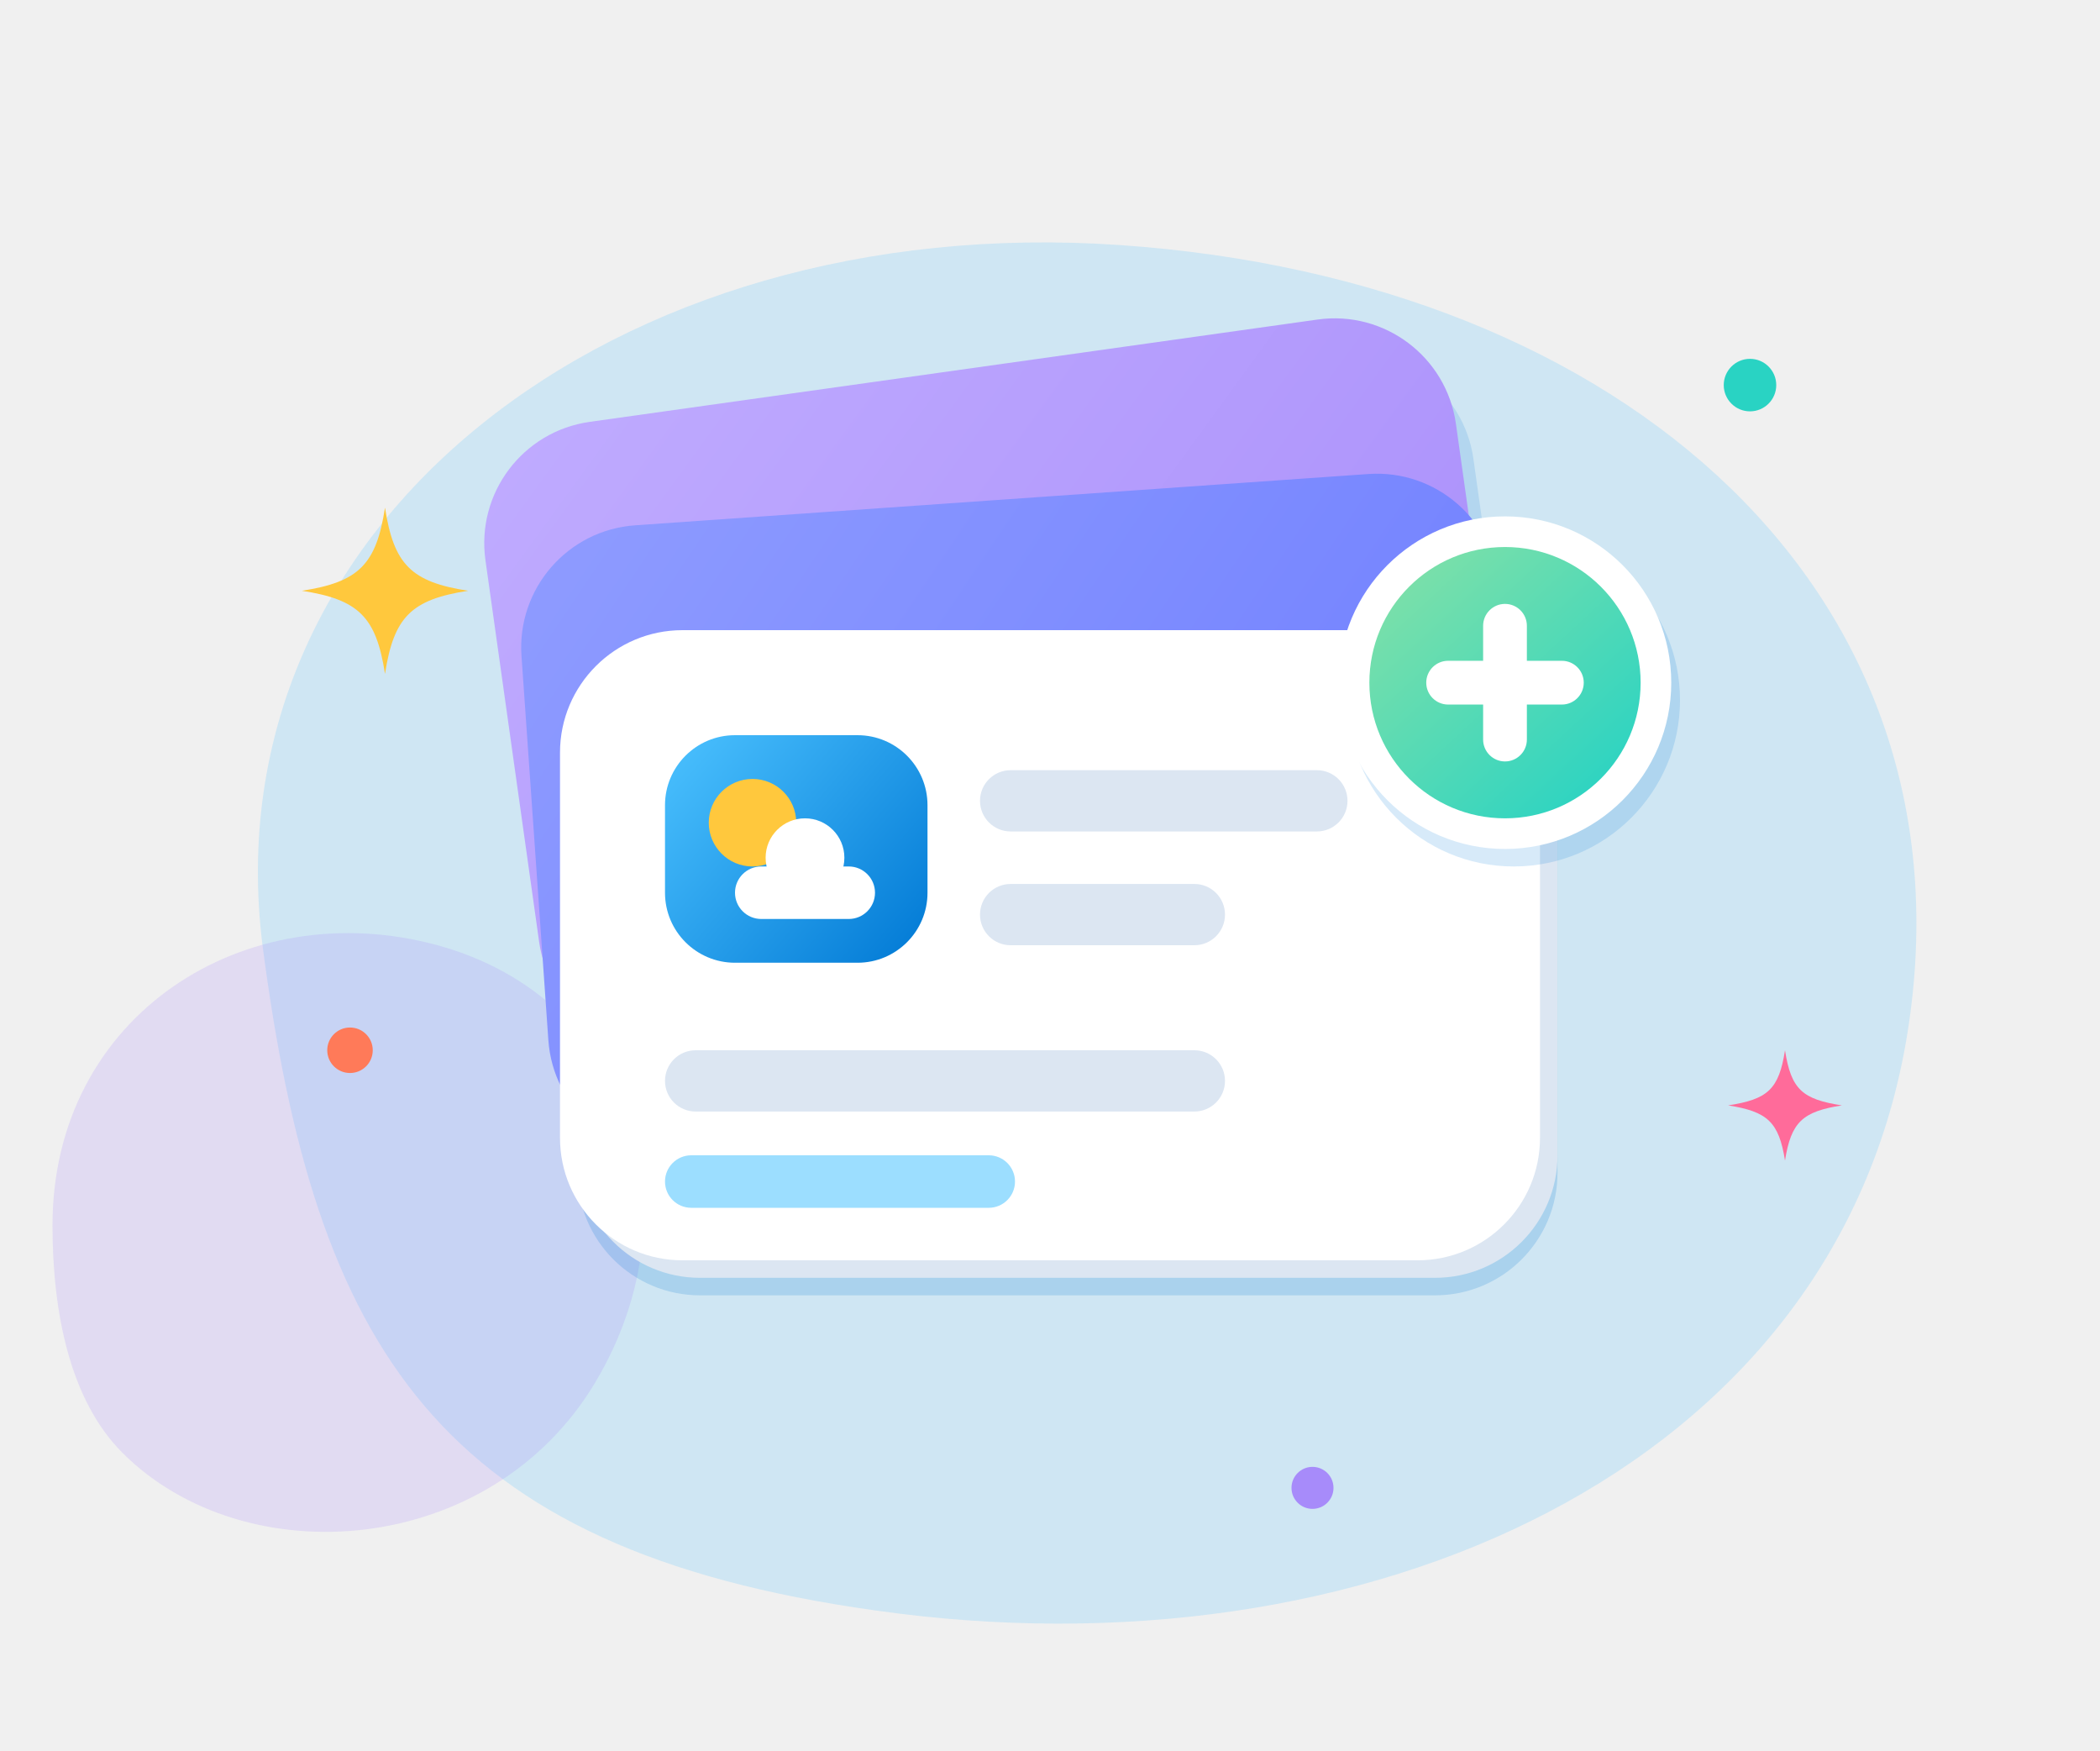
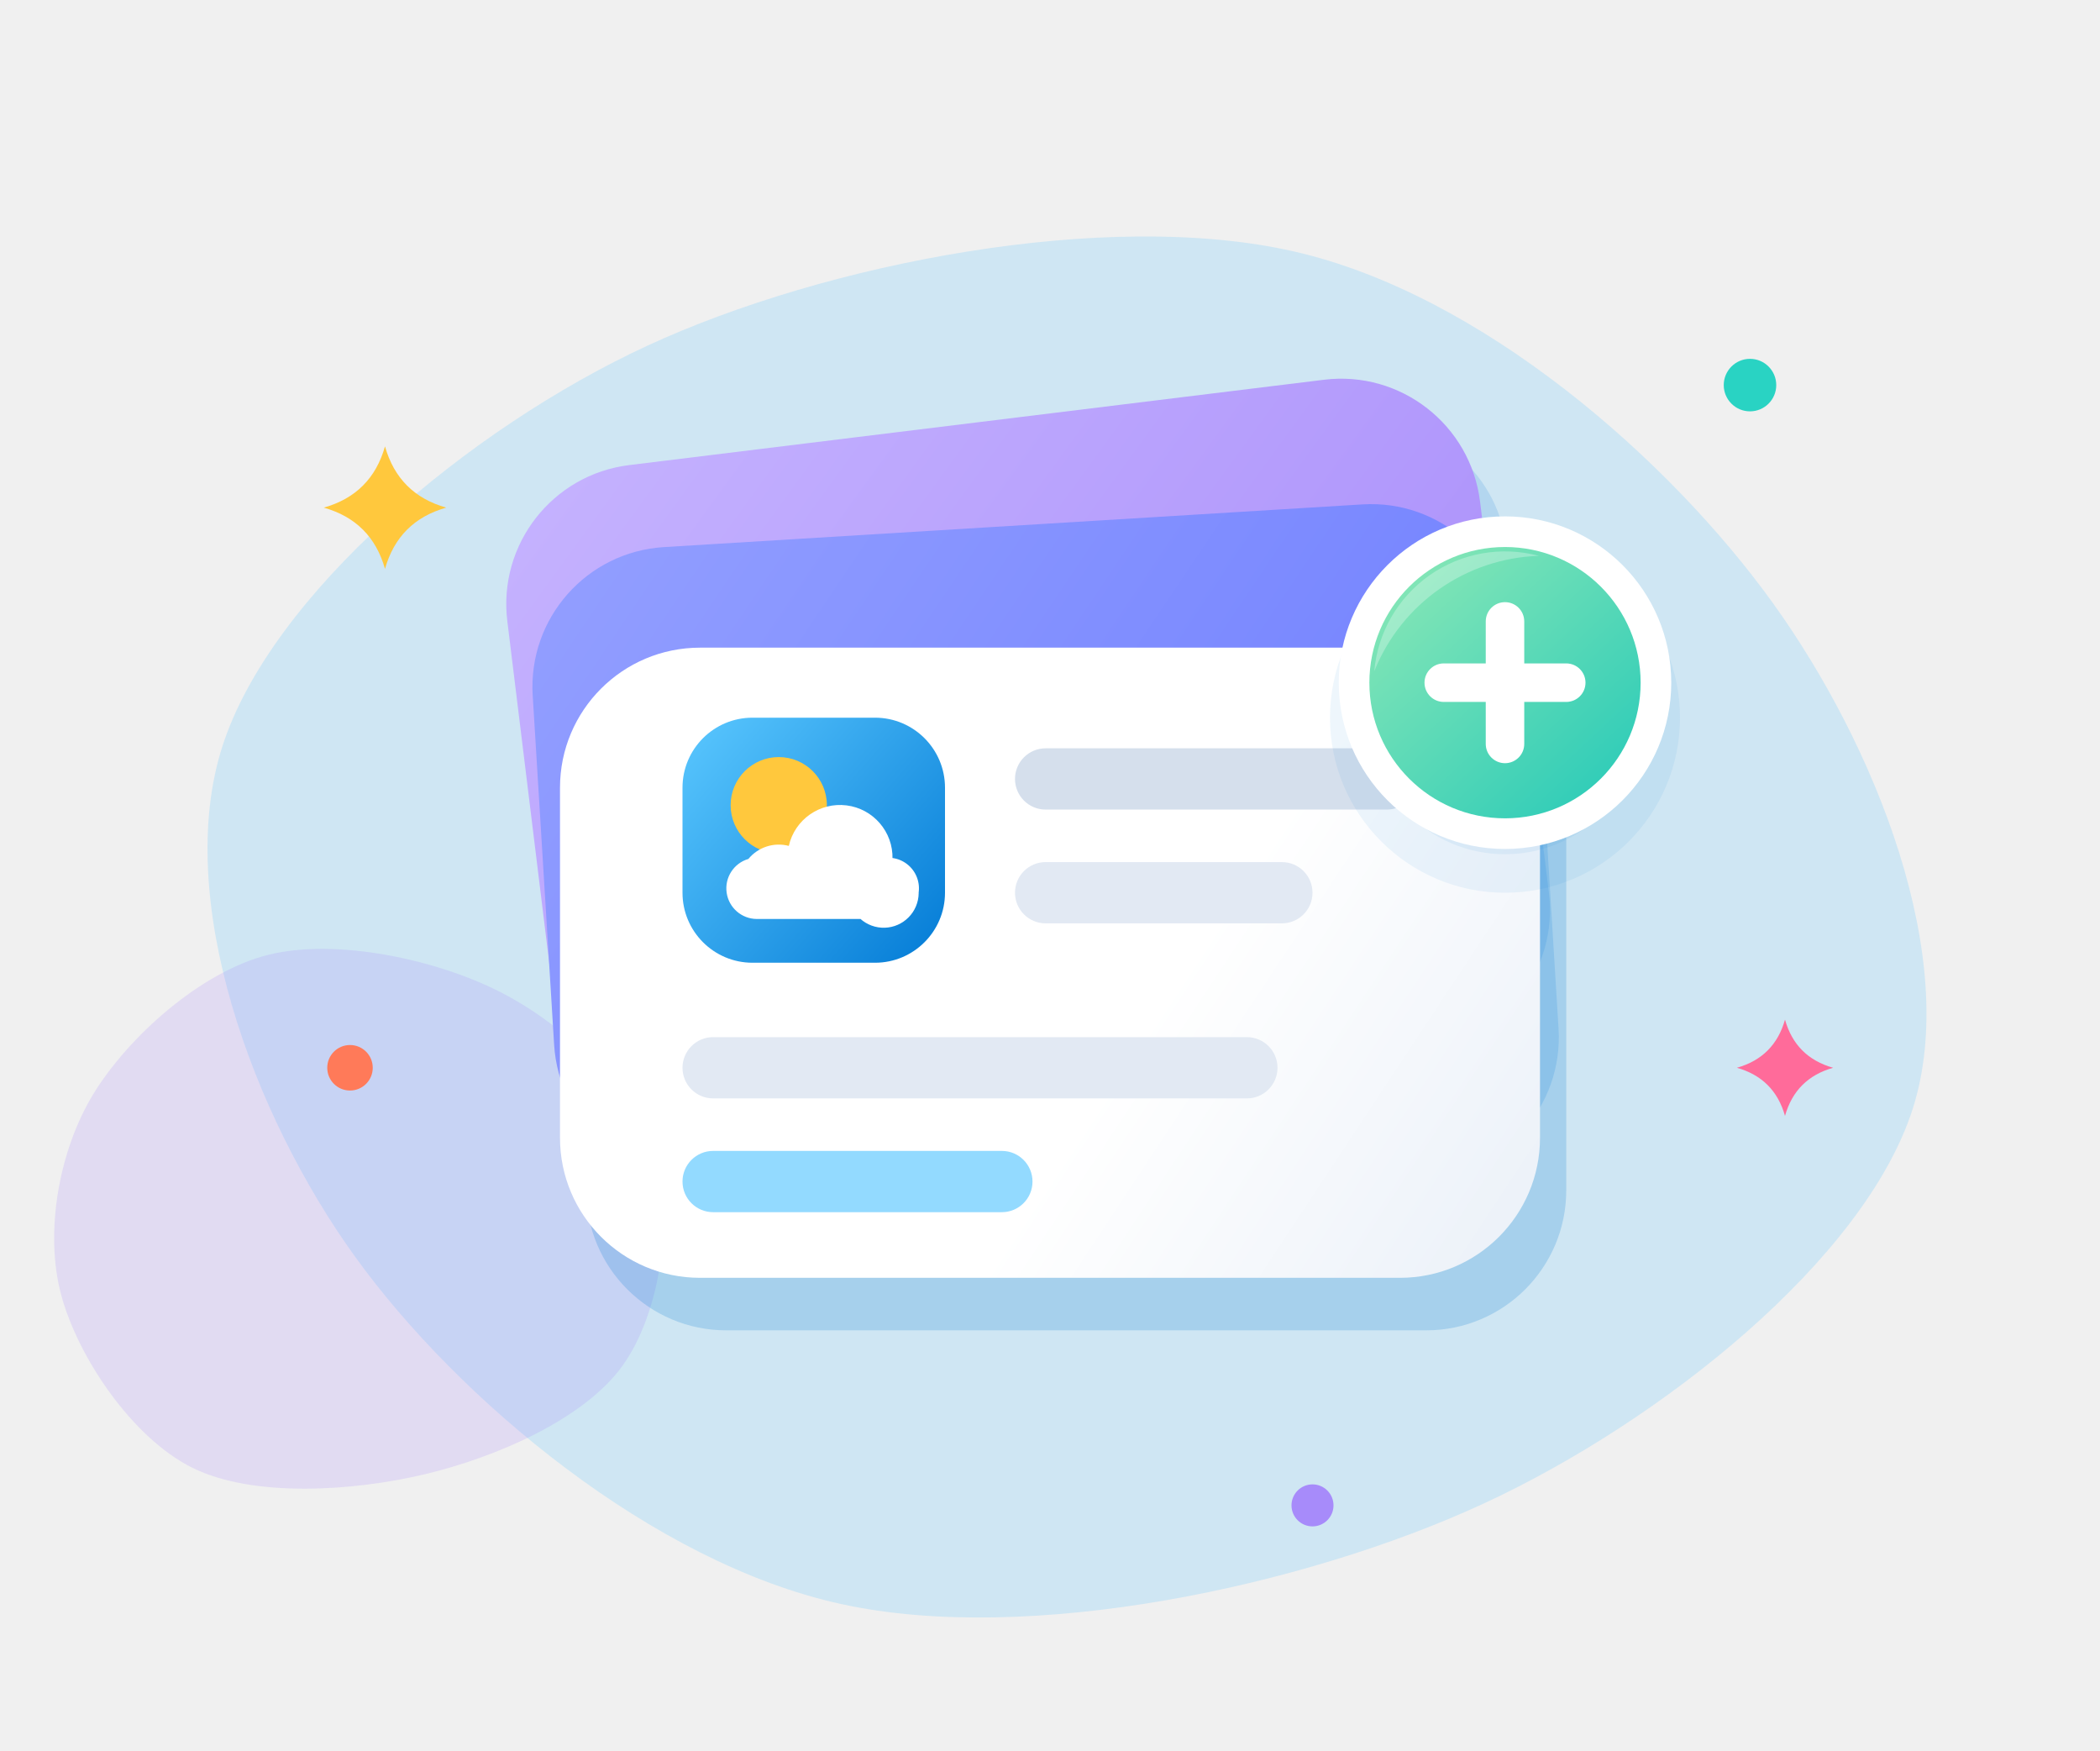
<svg xmlns="http://www.w3.org/2000/svg" viewBox="0 0 240 200">
  <defs>
    <linearGradient id="cardBack" gradientUnits="userSpaceOnUse" x1="60" y1="40" x2="170" y2="120">
-       <stop offset="0" stop-color="#C0ACFF" />
+       <stop offset="0" stop-color="#C7B5FF" />
      <stop offset="1" stop-color="#A78BFA" />
    </linearGradient>
    <linearGradient id="cardMid" gradientUnits="userSpaceOnUse" x1="62" y1="56" x2="172" y2="130">
-       <stop offset="0" stop-color="#8F9CFF" />
+       <stop offset="0" stop-color="#94A0FF" />
      <stop offset="1" stop-color="#6B7BFF" />
    </linearGradient>
-     <linearGradient id="thumb" gradientUnits="userSpaceOnUse" x1="76" y1="84" x2="106" y2="110">
-       <stop offset="0" stop-color="#4CC2FF" />
+     <linearGradient id="thumb" gradientUnits="userSpaceOnUse" x1="76" y1="84" x2="108" y2="112">
+       <stop offset="0" stop-color="#5BC8FF" />
      <stop offset="1" stop-color="#0078D4" />
    </linearGradient>
-     <linearGradient id="badge" gradientUnits="userSpaceOnUse" x1="160" y1="66" x2="184" y2="92">
-       <stop offset="0" stop-color="#7CE0A9" />
-       <stop offset="1" stop-color="#29D3C3" />
+     <linearGradient id="badge" gradientUnits="userSpaceOnUse" x1="158" y1="64" x2="186" y2="94">
+       <stop offset="0" stop-color="#8BE8B6" />
+       <stop offset="1" stop-color="#25C9B8" />
+     </linearGradient>
+     <linearGradient id="front" gradientUnits="userSpaceOnUse" x1="64" y1="72" x2="176" y2="146">
+       <stop offset="0" stop-color="#FFFFFF" />
+       <stop offset="0.6" stop-color="#FFFFFF" />
+       <stop offset="1" stop-color="#EAF0F8" />
    </linearGradient>
  </defs>
-   <path fill="#4CC2FF" fill-opacity="0.2" d="M30,108 C24,60 70,24 128,28 C186,32 226,68 218,118 C210,168 156,192 100,184 C50,177 36,154 30,108 Z" />
-   <path fill="#A78BFA" fill-opacity="0.2" d="M6,140 C6,116 28,102 50,108 C72,114 80,138 68,158 C56,178 28,180 14,166 C8,160 6,150 6,140 Z" />
-   <path fill="#0078D4" fill-opacity="0.14" d="M69.4,52.2 L152.58,40.51 A14,14 0 0 1 168.39,52.42 L174.52,95.99 A14,14 0 0 1 162.6,111.8 L79.42,123.49 A14,14 0 0 1 63.61,111.58 L57.48,68.01 A14,14 0 0 1 69.4,52.2 Z" />
-   <path fill="url(#cardBack)" d="M67.4,48.2 L150.58,36.51 A14,14 0 0 1 166.39,48.42 L172.52,91.99 A14,14 0 0 1 160.6,107.8 L77.42,119.49 A14,14 0 0 1 61.61,107.58 L55.48,64.01 A14,14 0 0 1 67.4,48.2 Z" />
-   <path fill="#0078D4" fill-opacity="0.16" d="M74.59,64.02 L158.39,58.16 A14,14 0 0 1 173.33,71.15 L176.4,115.04 A14,14 0 0 1 163.41,129.98 L79.61,135.84 A14,14 0 0 1 64.67,122.85 L61.6,78.96 A14,14 0 0 1 74.59,64.02 Z" />
-   <path fill="url(#cardMid)" d="M72.59,60.02 L156.39,54.16 A14,14 0 0 1 171.33,67.15 L174.4,111.04 A14,14 0 0 1 161.41,125.98 L77.61,131.84 A14,14 0 0 1 62.67,118.85 L59.6,74.96 A14,14 0 0 1 72.59,60.02 Z" />
-   <path fill="#0078D4" fill-opacity="0.18" d="M80,76 L164,76 A14,14 0 0 1 178,90 L178,134 A14,14 0 0 1 164,148 L80,148 A14,14 0 0 1 66,134 L66,90 A14,14 0 0 1 80,76 Z" />
-   <path fill="#DCE6F2" d="M80,74 L164,74 A14,14 0 0 1 178,88 L178,132 A14,14 0 0 1 164,146 L80,146 A14,14 0 0 1 66,132 L66,88 A14,14 0 0 1 80,74 Z" />
-   <path fill="#FFFFFF" d="M78,72 L162,72 A14,14 0 0 1 176,86 L176,130 A14,14 0 0 1 162,144 L78,144 A14,14 0 0 1 64,130 L64,86 A14,14 0 0 1 78,72 Z" />
-   <rect x="76" y="84" width="30" height="26" rx="8" fill="url(#thumb)" />
-   <circle cx="86" cy="94" r="5" fill="#FFC83D" />
-   <rect x="84" y="99" width="16" height="6" rx="3" fill="#FFFFFF" />
-   <circle cx="92" cy="98" r="4.5" fill="#FFFFFF" />
-   <rect x="112" y="88" width="42" height="7" rx="3.5" fill="#DCE6F2" />
-   <rect x="112" y="101" width="28" height="7" rx="3.5" fill="#DCE6F2" />
-   <rect x="76" y="120" width="64" height="7" rx="3.5" fill="#DCE6F2" />
-   <rect x="76" y="132" width="40" height="6" rx="3" fill="#4CC2FF" fill-opacity="0.55" />
-   <circle cx="173" cy="80" r="19" fill="#0078D4" fill-opacity="0.16" />
+   <path fill="#4CC2FF" fill-opacity="0.2" d="M218.59,126.71 C213.09,143.88 189.91,162.39 169.5,171.82 C149.09,181.25 117.6,187.98 96.12,183.27 C74.63,178.57 52.38,159.93 40.59,143.6 C28.81,127.27 19.84,102.65 25.41,85.29 C30.98,67.94 53.59,48.92 74,39.49 C94.41,30.06 126.46,23.84 147.88,28.73 C169.31,33.61 190.76,52.47 202.54,68.8 C214.33,85.13 224.1,109.54 218.59,126.71 Z" />
+   <path fill="#A78BFA" fill-opacity="0.2" d="M71.18,156 C66.81,162.12 56.77,166.48 48.57,168.44 C40.38,170.39 28.93,171.14 22,167.71 C15.07,164.28 8.85,154.99 6.97,147.87 C5.08,140.74 6.74,131.42 10.69,124.96 C14.65,118.5 22.92,111.02 30.68,109.09 C38.45,107.16 49.93,109.62 57.28,113.4 C64.63,117.17 72.46,124.62 74.77,131.72 C77.09,138.82 75.54,149.88 71.18,156 Z" />
+   <path fill="#0078D4" fill-opacity="0.14" d="M74.91,58.14 L154.31,48.39 A16,16 0 0 1 172.15,62.32 L177.02,102.03 A16,16 0 0 1 163.09,119.86 L83.69,129.61 A16,16 0 0 1 65.85,115.68 L60.98,75.97 A16,16 0 0 1 74.91,58.14 Z" />
+   <path fill="url(#cardBack)" d="M71.91,53.14 L151.31,43.39 A16,16 0 0 1 169.15,57.32 L174.02,97.03 A16,16 0 0 1 160.09,114.86 L80.69,124.61 A16,16 0 0 1 62.85,110.68 L57.98,70.97 A16,16 0 0 1 71.91,53.14 Z" />
+   <path fill="#0078D4" fill-opacity="0.16" d="M78.88,67.51 L158.73,62.63 A16,16 0 0 1 175.67,77.62 L178.12,117.54 A16,16 0 0 1 163.12,134.49 L83.27,139.37 A16,16 0 0 1 66.33,124.38 L63.88,84.46 A16,16 0 0 1 78.88,67.51 Z" />
+   <path fill="url(#cardMid)" d="M75.88,62.51 L155.73,57.63 A16,16 0 0 1 172.67,72.62 L175.12,112.54 A16,16 0 0 1 160.12,129.49 L80.27,134.37 A16,16 0 0 1 63.33,119.38 L60.88,79.46 A16,16 0 0 1 75.88,62.51 Z" />
+   <path fill="#0078D4" fill-opacity="0.2" d="M83,80 L163,80 A16,16 0 0 1 179,96 L179,136 A16,16 0 0 1 163,152 L83,152 A16,16 0 0 1 67,136 L67,96 A16,16 0 0 1 83,80 Z" />
+   <path fill="url(#front)" d="M80,74 L160,74 A16,16 0 0 1 176,90 L176,130 A16,16 0 0 1 160,146 L80,146 A16,16 0 0 1 64,130 L64,90 A16,16 0 0 1 80,74 Z" />
+   <path fill="url(#thumb)" d="M86,82 L100,82 A8,8 0 0 1 108,90 L108,102 A8,8 0 0 1 100,110 L86,110 A8,8 0 0 1 78,102 L78,90 A8,8 0 0 1 86,82 Z" />
+   <circle cx="89" cy="92" r="5.5" fill="#FFC83D" />
+   <path fill="#FFFFFF" d="M86.5,105 L101.5,105 A3.5,3.5 0 1 0 101.26,98.01 A4,4 0 1 0 102,98.13 A6,6 0 0 0 90.15,96.65 A4.5,4.5 0 0 0 85.53,98.14 A3.5,3.5 0 0 0 86.5,105 Z" />
+   <path fill="#D5DFEC" d="M119.5,85.5 L158.5,85.5 A3.5,3.5 0 0 1 162,89 L162,89 A3.5,3.5 0 0 1 158.5,92.5 L119.5,92.5 A3.5,3.5 0 0 1 116,89 L116,89 A3.5,3.5 0 0 1 119.5,85.5 Z" />
+   <path fill="#E2E9F3" d="M119.5,98.5 L146.5,98.5 A3.5,3.5 0 0 1 150,102 L150,102 A3.5,3.5 0 0 1 146.5,105.5 L119.5,105.5 A3.5,3.5 0 0 1 116,102 L116,102 A3.5,3.5 0 0 1 119.5,98.5 Z" />
+   <path fill="#E2E9F3" d="M81.5,118.5 L142.5,118.5 A3.5,3.5 0 0 1 146,122 L146,122 A3.5,3.5 0 0 1 142.5,125.5 L81.5,125.5 A3.5,3.5 0 0 1 78,122 L78,122 A3.5,3.5 0 0 1 81.5,118.5 Z" />
+   <path fill="#4CC2FF" fill-opacity="0.6" d="M81.5,131.5 L114.5,131.5 A3.5,3.5 0 0 1 118,135 L118,135 A3.5,3.5 0 0 1 114.5,138.5 L81.5,138.5 A3.5,3.5 0 0 1 78,135 L78,135 A3.5,3.5 0 0 1 81.5,131.5 Z" />
+   <ellipse cx="172" cy="82" rx="20" ry="20" fill="#0078D4" fill-opacity="0.07" />
+   <ellipse cx="172" cy="82" rx="15.6" ry="15.6" fill="#0078D4" fill-opacity="0.07" />
+   <ellipse cx="172" cy="82" rx="11" ry="11" fill="#0078D4" fill-opacity="0.07" />
  <circle cx="172" cy="78" r="19" fill="#FFFFFF" />
  <circle cx="172" cy="78" r="15.5" fill="url(#badge)" />
-   <path fill="#FFFFFF" d="M165.5,75.5 L178.5,75.5 A2.5,2.5 0 0 1 181,78 A2.5,2.5 0 0 1 178.5,80.5 L165.5,80.5 A2.5,2.5 0 0 1 163,78 A2.5,2.5 0 0 1 165.5,75.5 Z" />
-   <path fill="#FFFFFF" d="M172,69 A2.5,2.5 0 0 1 174.5,71.5 L174.5,84.5 A2.5,2.5 0 0 1 172,87 A2.5,2.5 0 0 1 169.5,84.5 L169.5,71.5 A2.5,2.5 0 0 1 172,69 Z" />
-   <path fill="#FFC83D" d="M44,58 C45,64.5 47,66.5 53.5,67.5 C47,68.5 45,70.5 44,77 C43,70.5 41,68.5 34.5,67.5 C41,66.5 43,64.5 44,58 Z" />
-   <path fill="#FF6B9A" d="M204,120 C204.7,124.5 206,125.6 210.5,126.3 C206,127 204.7,128.2 204,132.6 C203.3,128.2 202,127 197.5,126.3 C202,125.6 203.3,124.5 204,120 Z" />
+   <path fill="#FFFFFF" fill-opacity="0.28" d="M157.06,76.69 A15,15 0 0 1 175.88,63.51 A21,21 0 0 0 157.06,76.69 Z" />
+   <path fill="#FFFFFF" d="M165,80.2 L179,80.2 A2.2,2.2 0 0 0 179,75.8 L165,75.8 A2.2,2.2 0 0 0 165,80.2 Z" />
+   <path fill="#FFFFFF" d="M169.8,71 L169.8,85 A2.2,2.2 0 0 0 174.2,85 L174.2,71 A2.2,2.2 0 0 0 169.8,71 Z" />
+   <path fill="#FFC83D" d="M44,51 Q45.54,56.46 51,58 Q45.54,59.54 44,65 Q42.46,59.54 37,58 Q42.46,56.46 44,51 Z" />
+   <path fill="#FF6B9A" d="M204,116.5 Q205.21,120.79 209.5,122 Q205.21,123.21 204,127.5 Q202.79,123.21 198.5,122 Q202.79,120.79 204,116.5 Z" />
  <circle cx="200" cy="44" r="3" fill="#29D3C3" />
-   <circle cx="40" cy="120" r="2.6" fill="#FF7A59" />
-   <circle cx="150" cy="170" r="2.4" fill="#A78BFA" />
+   <circle cx="40" cy="122" r="2.6" fill="#FF7A59" />
+   <circle cx="150" cy="172" r="2.4" fill="#A78BFA" />
</svg>
